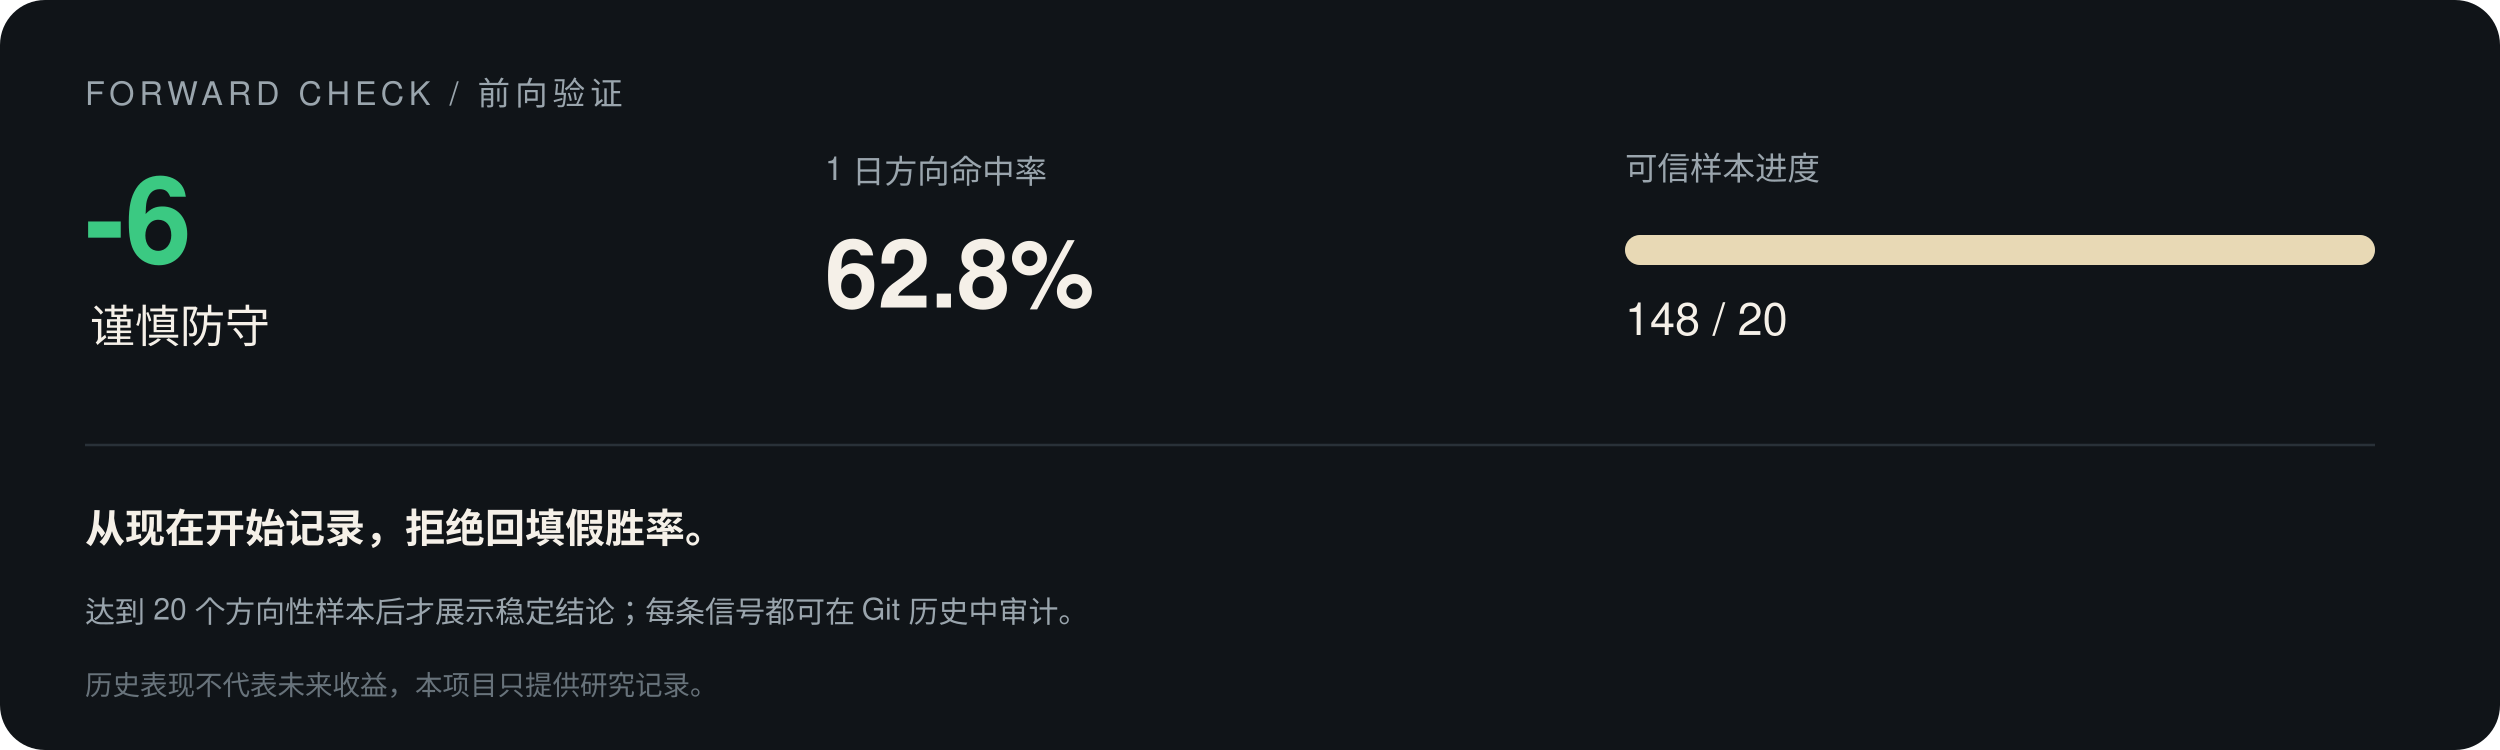
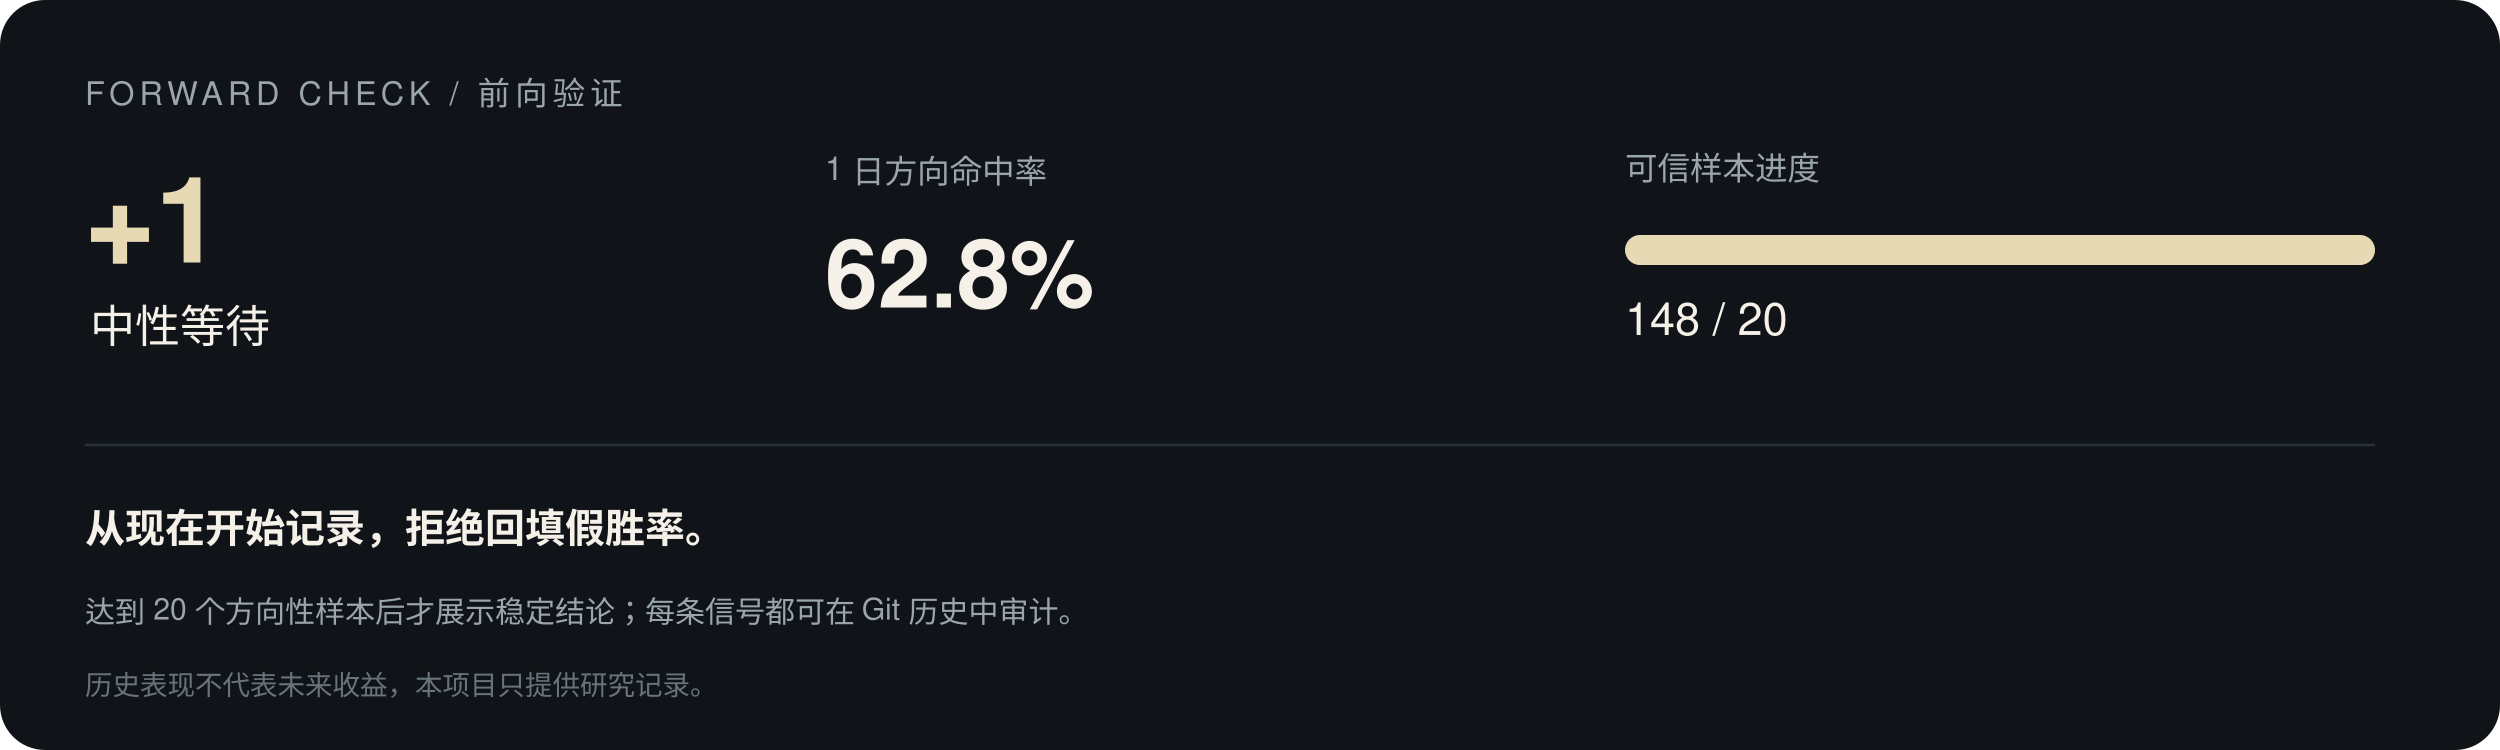
<svg xmlns="http://www.w3.org/2000/svg" width="1000" height="300" viewBox="0 0 1000 300" font-family="-apple-system,Segoe UI,Helvetica,Arial,sans-serif">
  <rect width="1000" height="300" rx="18" fill="#101418" />
  <text x="34" y="42" font-size="13" letter-spacing="2" fill="#9aa5ad">FORWARD CHECK / 前向验证</text>
-   <text x="34" y="105" font-size="48" font-weight="700" fill="#3bc982">-6</text>
-   <text x="36" y="137" font-size="18" fill="#f5f0e8">谨慎防守</text>
+   <text x="34" y="105" font-size="48" font-weight="700" fill="#e8d9b5">+1</text>
+   <text x="36" y="137" font-size="18" fill="#f5f0e8">中性等待</text>
  <text x="330" y="72" font-size="13" fill="#9aa5ad">1 日方向命中率</text>
  <text x="330" y="123" font-size="38" font-weight="700" fill="#f5f0e8">62.8%</text>
  <text x="650" y="72" font-size="13" fill="#9aa5ad">可信样本进度</text>
  <rect x="650" y="94" width="300" height="12" rx="6" fill="#293138" />
  <rect x="650" y="94" width="300.0" height="12" rx="6" fill="#e8d9b5" />
  <text x="650" y="134" font-size="18" fill="#f5f0e8">148 / 20</text>
  <line x1="34" y1="178" x2="950" y2="178" stroke="#293138" />
  <text x="34" y="217" font-size="16" font-weight="600" fill="#f5f0e8">从现在开始记录，拒绝回填假胜率。</text>
  <text x="34" y="249" font-size="12" fill="#9aa5ad">达到 20 个方向性样本后才展示稳定结论；每条信号都可在 Git 历史中审计。</text>
  <text x="34" y="278" font-size="11" fill="#68737b">历史表现不代表未来收益，本项目只提供研究记录。</text>
</svg>
